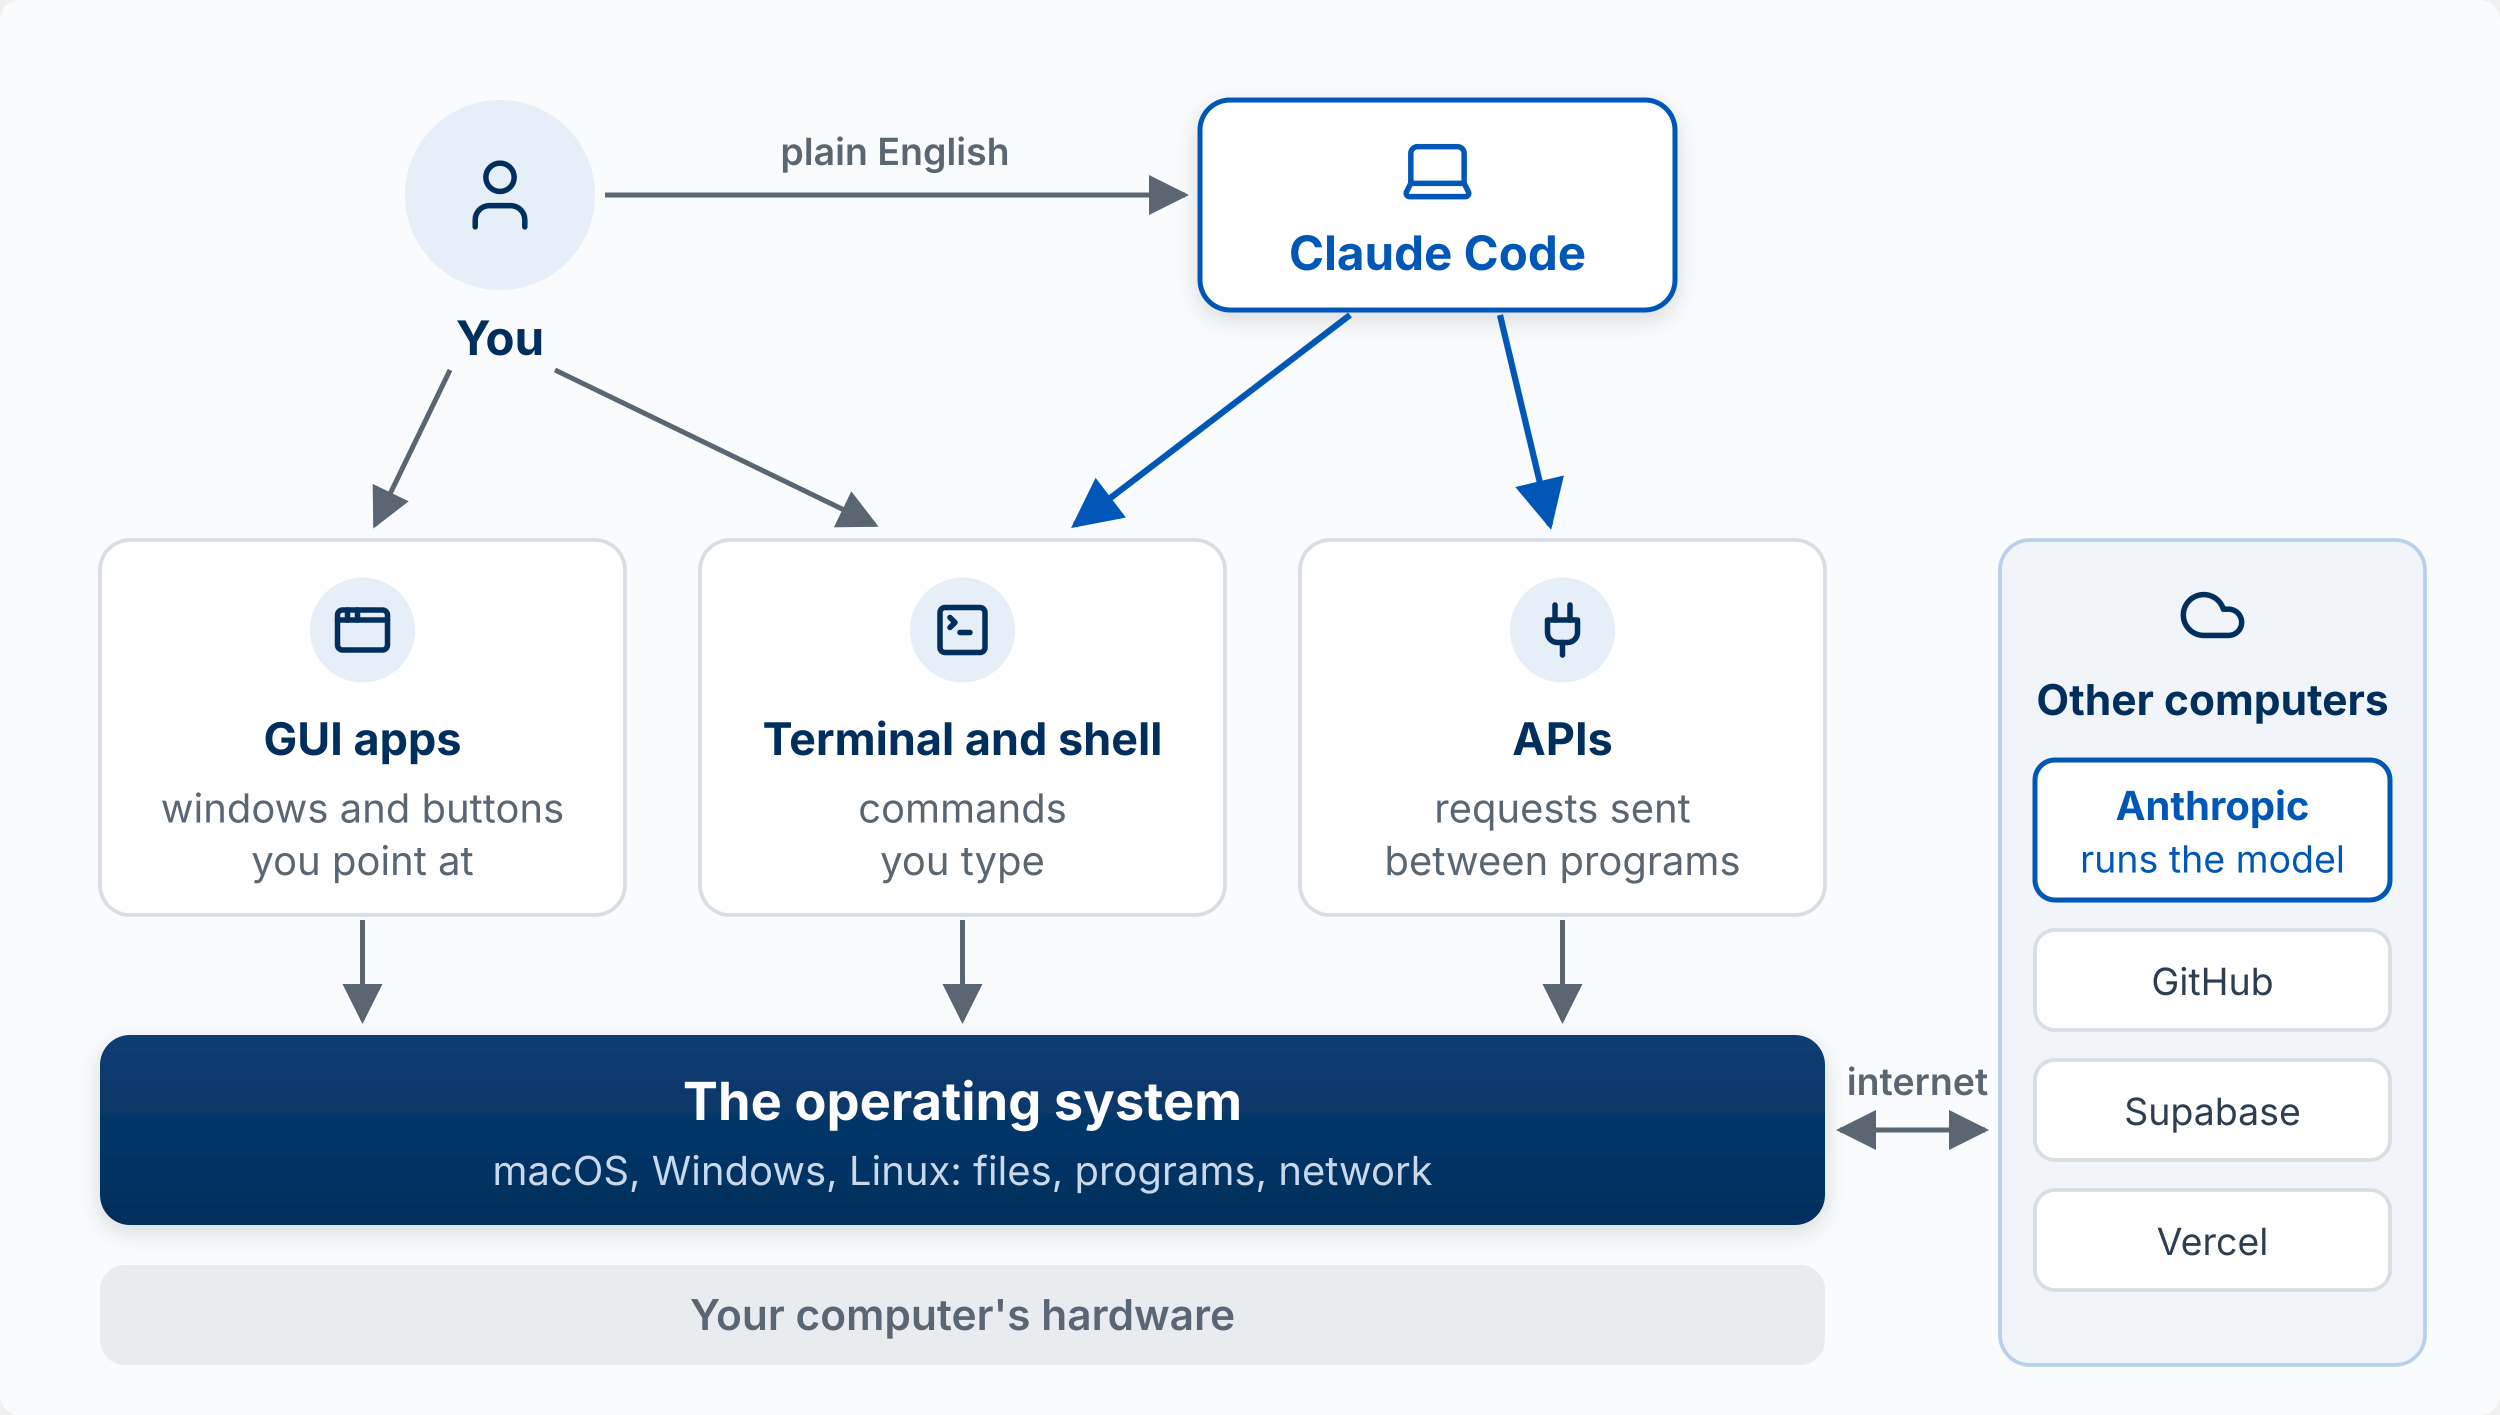
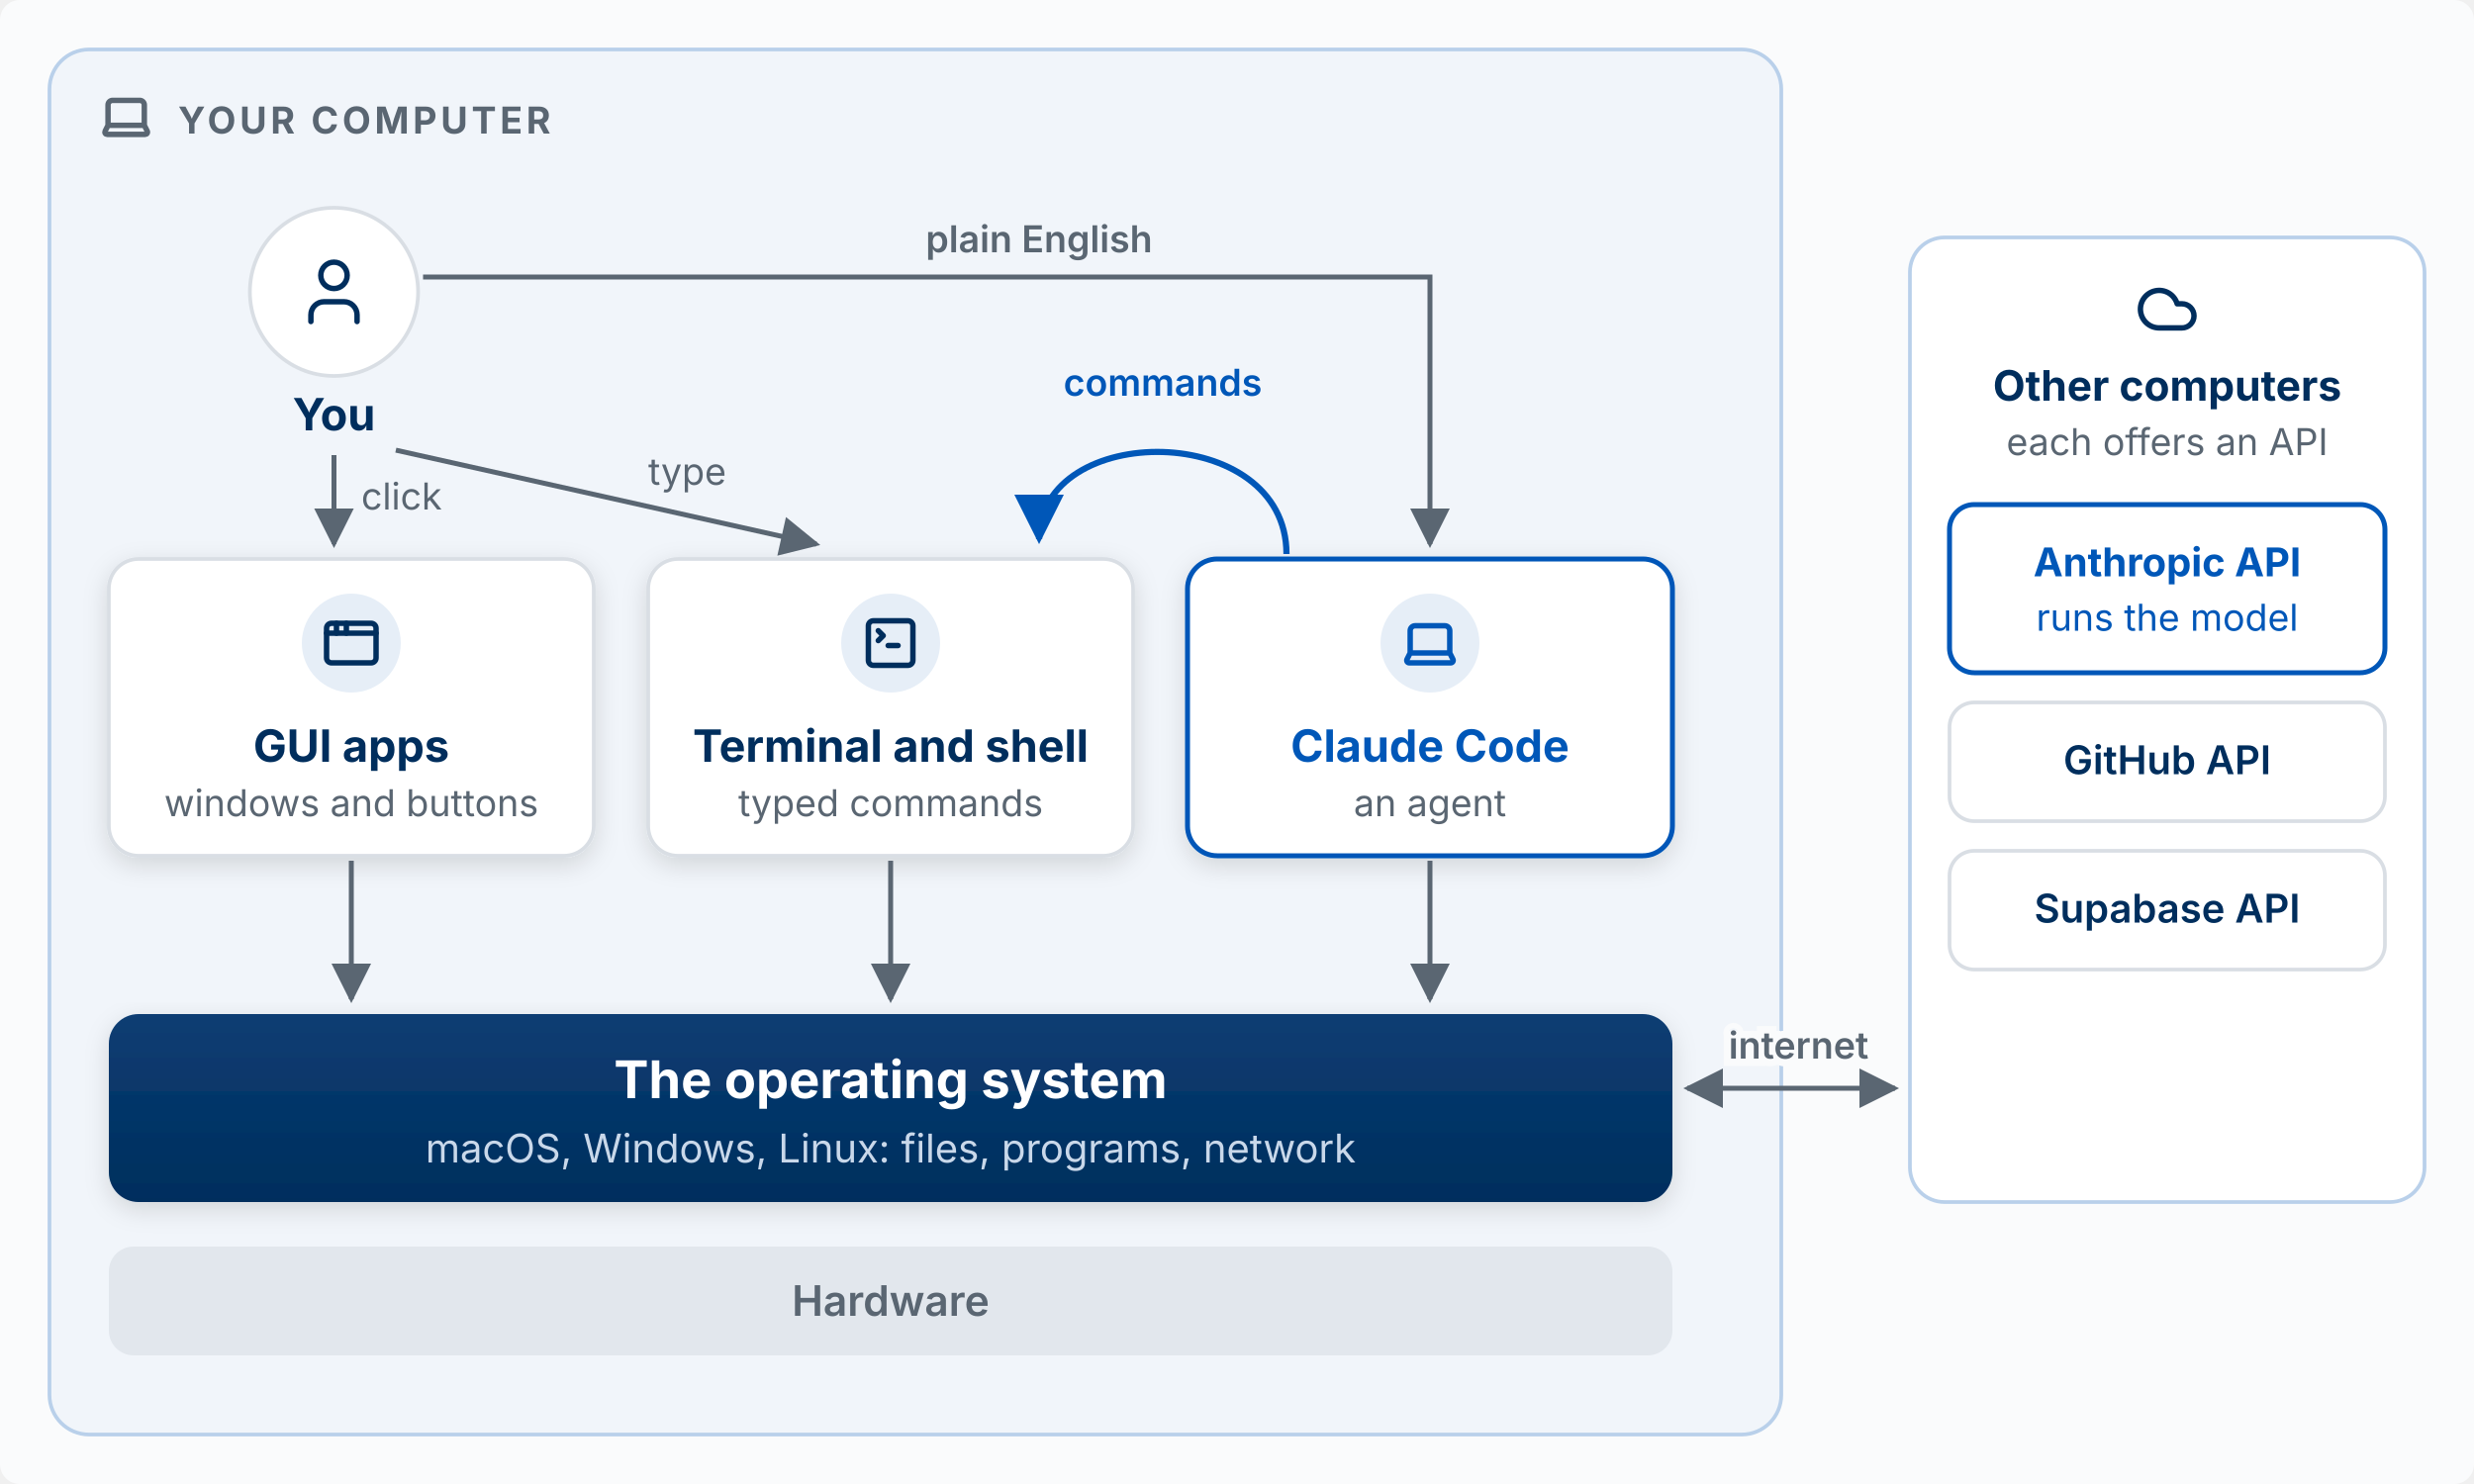
- <svg xmlns="http://www.w3.org/2000/svg" viewBox="0 0 1000 566" role="img" font-family="Inter, 'Helvetica Neue', Helvetica, Arial, sans-serif">
+ <svg xmlns="http://www.w3.org/2000/svg" viewBox="0 0 1000 600" role="img" font-family="Inter, 'Helvetica Neue', Helvetica, Arial, sans-serif">
  <defs>
    <marker id="ar" viewBox="0 0 10 10" refX="9" refY="5" markerWidth="8" markerHeight="8" orient="auto">
      <path d="M0,0 L10,5 L0,10 z" fill="#0057B8" />
    </marker>
    <marker id="ag" viewBox="0 0 10 10" refX="9" refY="5" markerWidth="8" markerHeight="8" orient="auto">
      <path d="M0,0 L10,5 L0,10 z" fill="#5A6672" />
    </marker>
    <marker id="ags" viewBox="0 0 10 10" refX="1" refY="5" markerWidth="8" markerHeight="8" orient="auto">
      <path d="M10,0 L0,5 L10,10 z" fill="#5A6672" />
    </marker>
    <linearGradient id="nav" x1="0" y1="0" x2="0" y2="1">
      <stop offset="0" stop-color="#0B3D73" />
      <stop offset="1" stop-color="#002E5D" />
    </linearGradient>
    <filter id="sh" x="-10%" y="-10%" width="120%" height="130%">
      <feDropShadow dx="0" dy="3" stdDeviation="5" flood-opacity="0.13" />
    </filter>
  </defs>
-   <rect width="1000" height="566" rx="8" fill="#FAFBFC" />
-   <circle cx="200" cy="78" r="38" fill="#E6EEF7" />
-   <g transform="translate(183,61) scale(1.417)" fill="none" stroke="#002E5D" stroke-width="1.55" stroke-linecap="round" stroke-linejoin="round">
+   <rect width="1000" height="600" rx="8" fill="#FAFBFC" />
+   <rect x="20" y="20" width="700" height="560" rx="16" fill="#F1F5FA" stroke="#B9D0EA" stroke-width="1.5" />
+   <g transform="translate(40,36) scale(0.9167)" fill="none" stroke="#5A6672" stroke-width="2.4" stroke-linecap="round" stroke-linejoin="round">
+     <path d="M20 16V7a2 2 0 0 0-2-2H6a2 2 0 0 0-2 2v9m16 0H4m16 0 1.28 2.55a1 1 0 0 1-.9 1.45H3.62a1 1 0 0 1-.9-1.45L4 16" />
+   </g>
+   <text x="72" y="54" font-size="15" font-weight="700" fill="#5A6672" text-anchor="start" letter-spacing="1.5">YOUR COMPUTER</text>
+   <circle cx="135" cy="118" r="34" fill="#FFFFFF" stroke="#D9DEE4" stroke-width="1.5" />
+   <g transform="translate(119,102) scale(1.333)" fill="none" stroke="#002E5D" stroke-width="1.65" stroke-linecap="round" stroke-linejoin="round">
    <path d="M19 21v-2a4 4 0 0 0-4-4H9a4 4 0 0 0-4 4v2" />
    <circle cx="12" cy="7" r="4" />
  </g>
-   <text x="200" y="142" font-size="19" font-weight="700" fill="#002E5D" text-anchor="middle">You</text>
-   <rect x="480" y="40" width="190" height="84" rx="12" fill="#FFFFFF" stroke="#0057B8" stroke-width="2" filter="url(#sh)" />
-   <g transform="translate(559,52) scale(1.333)" fill="none" stroke="#0057B8" stroke-width="1.65" stroke-linecap="round" stroke-linejoin="round">
-     <path d="M20 16V7a2 2 0 0 0-2-2H6a2 2 0 0 0-2 2v9m16 0H4m16 0 1.28 2.55a1 1 0 0 1-.9 1.45H3.62a1 1 0 0 1-.9-1.45L4 16" />
-   </g>
-   <text x="575" y="108" font-size="19" font-weight="700" fill="#0057B8" text-anchor="middle">Claude Code</text>
-   <line x1="242" y1="78" x2="474" y2="78" stroke="#5A6672" stroke-width="2" marker-end="url(#ag)" />
-   <text x="358" y="66" font-size="15" font-weight="600" fill="#5A6672" text-anchor="middle" paint-order="stroke" stroke="#FAFBFC" stroke-width="6">plain English</text>
-   <rect x="40" y="216" width="210" height="150" rx="12" fill="#FFFFFF" stroke="#D9DEE4" stroke-width="1.5" />
-   <circle cx="145.0" cy="252" r="21" fill="#E6EEF7" />
-   <g transform="translate(133,240) scale(1)" fill="none" stroke="#002E5D" stroke-width="2.2" stroke-linecap="round" stroke-linejoin="round">
+   <text x="135" y="174" font-size="18" font-weight="700" fill="#002E5D" text-anchor="middle">You</text>
+   <rect x="44" y="226" width="196" height="120" rx="12" fill="#FFFFFF" stroke="#D9DEE4" stroke-width="1.5" filter="url(#sh)" />
+   <circle cx="142.0" cy="260" r="20" fill="#E6EEF7" />
+   <g transform="translate(130,248) scale(1)" fill="none" stroke="#002E5D" stroke-width="2.2" stroke-linecap="round" stroke-linejoin="round">
    <rect x="2" y="4" width="20" height="16" rx="2" />
    <path d="M10 4v4" />
    <path d="M2 8h20" />
    <path d="M6 4v4" />
  </g>
-   <text x="145.0" y="302" font-size="18" font-weight="700" fill="#002E5D" text-anchor="middle">GUI apps</text>
-   <text x="145.0" y="329" font-size="16" font-weight="400" fill="#5A6672" text-anchor="middle">windows and buttons</text>
-   <text x="145.0" y="350" font-size="16" font-weight="400" fill="#5A6672" text-anchor="middle">you point at</text>
-   <rect x="280" y="216" width="210" height="150" rx="12" fill="#FFFFFF" stroke="#D9DEE4" stroke-width="1.5" />
-   <circle cx="385.0" cy="252" r="21" fill="#E6EEF7" />
-   <g transform="translate(373,240) scale(1)" fill="none" stroke="#002E5D" stroke-width="2.2" stroke-linecap="round" stroke-linejoin="round">
+   <text x="142.0" y="308" font-size="18" font-weight="700" fill="#002E5D" text-anchor="middle">GUI apps</text>
+   <text x="142.0" y="330" font-size="15" font-weight="400" fill="#5A6672" text-anchor="middle">windows and buttons</text>
+   <rect x="262" y="226" width="196" height="120" rx="12" fill="#FFFFFF" stroke="#D9DEE4" stroke-width="1.5" filter="url(#sh)" />
+   <circle cx="360.0" cy="260" r="20" fill="#E6EEF7" />
+   <g transform="translate(348,248) scale(1)" fill="none" stroke="#002E5D" stroke-width="2.2" stroke-linecap="round" stroke-linejoin="round">
    <path d="m7 11 2-2-2-2" />
    <path d="M11 13h4" />
    <rect width="18" height="18" x="3" y="3" rx="2" ry="2" />
  </g>
-   <text x="385.0" y="302" font-size="18" font-weight="700" fill="#002E5D" text-anchor="middle">Terminal and shell</text>
-   <text x="385.0" y="329" font-size="16" font-weight="400" fill="#5A6672" text-anchor="middle">commands</text>
-   <text x="385.0" y="350" font-size="16" font-weight="400" fill="#5A6672" text-anchor="middle">you type</text>
-   <rect x="520" y="216" width="210" height="150" rx="12" fill="#FFFFFF" stroke="#D9DEE4" stroke-width="1.5" />
-   <circle cx="625.0" cy="252" r="21" fill="#E6EEF7" />
-   <g transform="translate(613,240) scale(1)" fill="none" stroke="#002E5D" stroke-width="2.2" stroke-linecap="round" stroke-linejoin="round">
-     <path d="M12 22v-5" />
-     <path d="M9 8V2" />
-     <path d="M15 8V2" />
-     <path d="M18 8v5a4 4 0 0 1-4 4h-4a4 4 0 0 1-4-4V8Z" />
+   <text x="360.0" y="308" font-size="18" font-weight="700" fill="#002E5D" text-anchor="middle">Terminal and shell</text>
+   <text x="360.0" y="330" font-size="15" font-weight="400" fill="#5A6672" text-anchor="middle">typed commands</text>
+   <rect x="480" y="226" width="196" height="120" rx="12" fill="#FFFFFF" stroke="#0057B8" stroke-width="2" filter="url(#sh)" />
+   <circle cx="578.0" cy="260" r="20" fill="#E6EEF7" />
+   <g transform="translate(566,248) scale(1)" fill="none" stroke="#0057B8" stroke-width="2.2" stroke-linecap="round" stroke-linejoin="round">
+     <path d="M20 16V7a2 2 0 0 0-2-2H6a2 2 0 0 0-2 2v9m16 0H4m16 0 1.28 2.55a1 1 0 0 1-.9 1.45H3.62a1 1 0 0 1-.9-1.45L4 16" />
  </g>
-   <text x="625.0" y="302" font-size="18" font-weight="700" fill="#002E5D" text-anchor="middle">APIs</text>
-   <text x="625.0" y="329" font-size="16" font-weight="400" fill="#5A6672" text-anchor="middle">requests sent</text>
-   <text x="625.0" y="350" font-size="16" font-weight="400" fill="#5A6672" text-anchor="middle">between programs</text>
-   <line x1="180" y1="148" x2="150" y2="210" stroke="#5A6672" stroke-width="2" marker-end="url(#ag)" />
-   <line x1="222" y1="148" x2="350" y2="210" stroke="#5A6672" stroke-width="2" marker-end="url(#ag)" />
-   <line x1="540" y1="126" x2="430" y2="210" stroke="#0057B8" stroke-width="2.5" marker-end="url(#ar)" />
-   <line x1="600" y1="126" x2="620" y2="210" stroke="#0057B8" stroke-width="2.5" marker-end="url(#ar)" />
-   <line x1="145.0" y1="368" x2="145.0" y2="408" stroke="#5A6672" stroke-width="2" marker-end="url(#ag)" />
-   <line x1="385.0" y1="368" x2="385.0" y2="408" stroke="#5A6672" stroke-width="2" marker-end="url(#ag)" />
-   <line x1="625.0" y1="368" x2="625.0" y2="408" stroke="#5A6672" stroke-width="2" marker-end="url(#ag)" />
-   <rect x="40" y="414" width="690" height="76" rx="12" fill="url(#nav)" filter="url(#sh)" />
-   <text x="385" y="448" font-size="21" font-weight="700" fill="#FFFFFF" text-anchor="middle">The operating system</text>
-   <text x="385" y="474" font-size="16" font-weight="400" fill="#C9D8EA" text-anchor="middle">macOS, Windows, Linux: files, programs, network</text>
-   <rect x="40" y="506" width="690" height="40" rx="10" fill="#E9ECEF" />
-   <text x="385" y="532" font-size="17" font-weight="600" fill="#5A6672" text-anchor="middle">Your computer's hardware</text>
-   <rect x="800" y="216" width="170" height="330" rx="12" fill="#F1F5FA" stroke="#B9D0EA" stroke-width="1.5" />
-   <g transform="translate(871,232) scale(1.167)" fill="none" stroke="#002E5D" stroke-width="1.89" stroke-linecap="round" stroke-linejoin="round">
+   <text x="578.0" y="308" font-size="18" font-weight="700" fill="#0057B8" text-anchor="middle">Claude Code</text>
+   <text x="578.0" y="330" font-size="15" font-weight="400" fill="#5A6672" text-anchor="middle">an agent</text>
+   <line x1="135" y1="184" x2="135" y2="220" stroke="#5A6672" stroke-width="2" marker-end="url(#ag)" />
+   <text x="146" y="206" font-size="15" font-weight="400" fill="#5A6672" text-anchor="start" paint-order="stroke" stroke="#F1F5FA" stroke-width="6">click</text>
+   <line x1="160" y1="182" x2="330" y2="220" stroke="#5A6672" stroke-width="2" marker-end="url(#ag)" />
+   <text x="262" y="196" font-size="15" font-weight="400" fill="#5A6672" text-anchor="start" paint-order="stroke" stroke="#F1F5FA" stroke-width="6">type</text>
+   <path d="M171,112 L578,112 L578,220" fill="none" stroke="#5A6672" stroke-width="2" marker-end="url(#ag)" />
+   <text x="420" y="102" font-size="15" font-weight="600" fill="#5A6672" text-anchor="middle" paint-order="stroke" stroke="#F1F5FA" stroke-width="6">plain English</text>
+   <path d="M520,224 C520,170 420,170 420,218" fill="none" stroke="#0057B8" stroke-width="2.5" marker-end="url(#ar)" />
+   <text x="470" y="160" font-size="15" font-weight="600" fill="#0057B8" text-anchor="middle" paint-order="stroke" stroke="#F1F5FA" stroke-width="6">commands</text>
+   <line x1="142.0" y1="348" x2="142.0" y2="404" stroke="#5A6672" stroke-width="2" marker-end="url(#ag)" />
+   <line x1="360.0" y1="348" x2="360.0" y2="404" stroke="#5A6672" stroke-width="2" marker-end="url(#ag)" />
+   <line x1="578.0" y1="348" x2="578.0" y2="404" stroke="#5A6672" stroke-width="2" marker-end="url(#ag)" />
+   <rect x="44" y="410" width="632" height="76" rx="12" fill="url(#nav)" filter="url(#sh)" />
+   <text x="360" y="444" font-size="21" font-weight="700" fill="#FFFFFF" text-anchor="middle">The operating system</text>
+   <text x="360" y="470" font-size="16" font-weight="400" fill="#C9D8EA" text-anchor="middle">macOS, Windows, Linux: files, programs, network</text>
+   <rect x="44" y="504" width="632" height="44" rx="10" fill="#E2E7ED" />
+   <text x="360" y="532" font-size="17" font-weight="600" fill="#5A6672" text-anchor="middle">Hardware</text>
+   <rect x="772" y="96" width="208" height="390" rx="14" fill="#FFFFFF" stroke="#B9D0EA" stroke-width="1.5" />
+   <g transform="translate(863,112) scale(1.083)" fill="none" stroke="#002E5D" stroke-width="2.03" stroke-linecap="round" stroke-linejoin="round">
    <path d="M17.5 19H9a7 7 0 1 1 6.71-9h1.79a4.5 4.5 0 1 1 0 9Z" />
  </g>
-   <text x="885.0" y="286" font-size="17" font-weight="700" fill="#002E5D" text-anchor="middle">Other computers</text>
-   <rect x="814" y="304" width="142" height="56" rx="8" fill="#FFFFFF" stroke="#0057B8" stroke-width="2" />
-   <text x="885.0" y="328" font-size="16" font-weight="700" fill="#0057B8" text-anchor="middle">Anthropic</text>
-   <text x="885.0" y="349" font-size="15" font-weight="400" fill="#0057B8" text-anchor="middle">runs the model</text>
-   <rect x="814" y="372" width="142" height="40" rx="8" fill="#FFFFFF" stroke="#D9DEE4" stroke-width="1.5" />
-   <text x="885.0" y="398" font-size="15" font-weight="400" fill="#2C3E50" text-anchor="middle">GitHub</text>
-   <rect x="814" y="424" width="142" height="40" rx="8" fill="#FFFFFF" stroke="#D9DEE4" stroke-width="1.5" />
-   <text x="885.0" y="450" font-size="15" font-weight="400" fill="#2C3E50" text-anchor="middle">Supabase</text>
-   <rect x="814" y="476" width="142" height="40" rx="8" fill="#FFFFFF" stroke="#D9DEE4" stroke-width="1.5" />
-   <text x="885.0" y="502" font-size="15" font-weight="400" fill="#2C3E50" text-anchor="middle">Vercel</text>
-   <line x1="736" y1="452" x2="794" y2="452" stroke="#5A6672" stroke-width="2" marker-end="url(#ag)" marker-start="url(#ags)" />
-   <text x="767" y="438" font-size="15" font-weight="600" fill="#5A6672" text-anchor="middle" paint-order="stroke" stroke="#FAFBFC" stroke-width="6">internet</text>
+   <text x="876.0" y="162" font-size="17" font-weight="700" fill="#002E5D" text-anchor="middle">Other computers</text>
+   <text x="876.0" y="184" font-size="15" font-weight="400" fill="#5A6672" text-anchor="middle">each offers an API</text>
+   <rect x="788" y="204" width="176" height="68" rx="10" fill="#FFFFFF" stroke="#0057B8" stroke-width="2" />
+   <text x="876.0" y="233" font-size="16" font-weight="700" fill="#0057B8" text-anchor="middle">Anthropic API</text>
+   <text x="876.0" y="255" font-size="15" font-weight="400" fill="#0057B8" text-anchor="middle">runs the model</text>
+   <rect x="788" y="284" width="176" height="48" rx="10" fill="#FFFFFF" stroke="#D9DEE4" stroke-width="1.5" />
+   <text x="876.0" y="313" font-size="16" font-weight="600" fill="#002E5D" text-anchor="middle">GitHub API</text>
+   <rect x="788" y="344" width="176" height="48" rx="10" fill="#FFFFFF" stroke="#D9DEE4" stroke-width="1.5" />
+   <text x="876.0" y="373" font-size="16" font-weight="600" fill="#002E5D" text-anchor="middle">Supabase API</text>
+   <line x1="682" y1="440" x2="766" y2="440" stroke="#5A6672" stroke-width="2" marker-end="url(#ag)" marker-start="url(#ags)" />
+   <text x="727" y="428" font-size="15" font-weight="600" fill="#5A6672" text-anchor="middle" paint-order="stroke" stroke="#FAFBFC" stroke-width="6">internet</text>
</svg>
